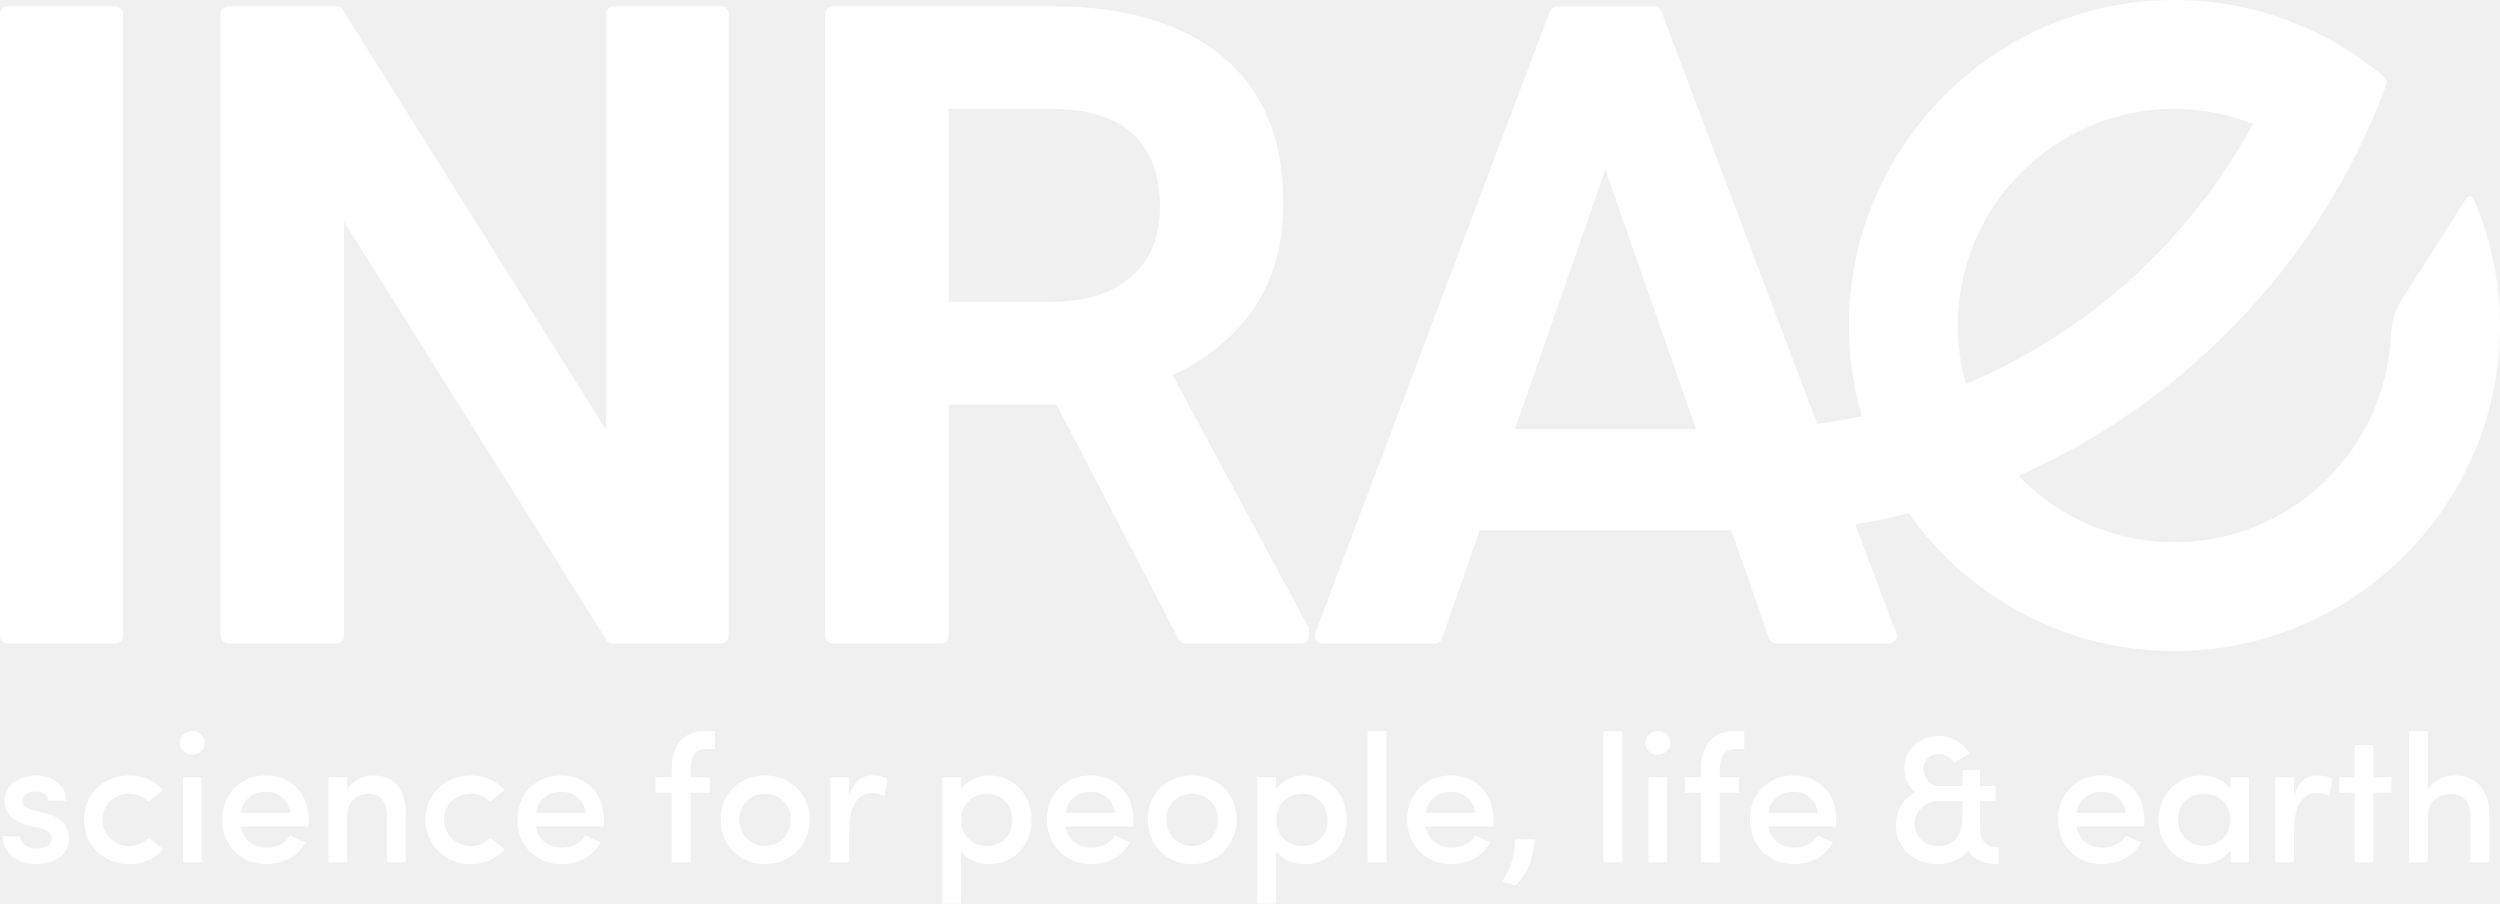
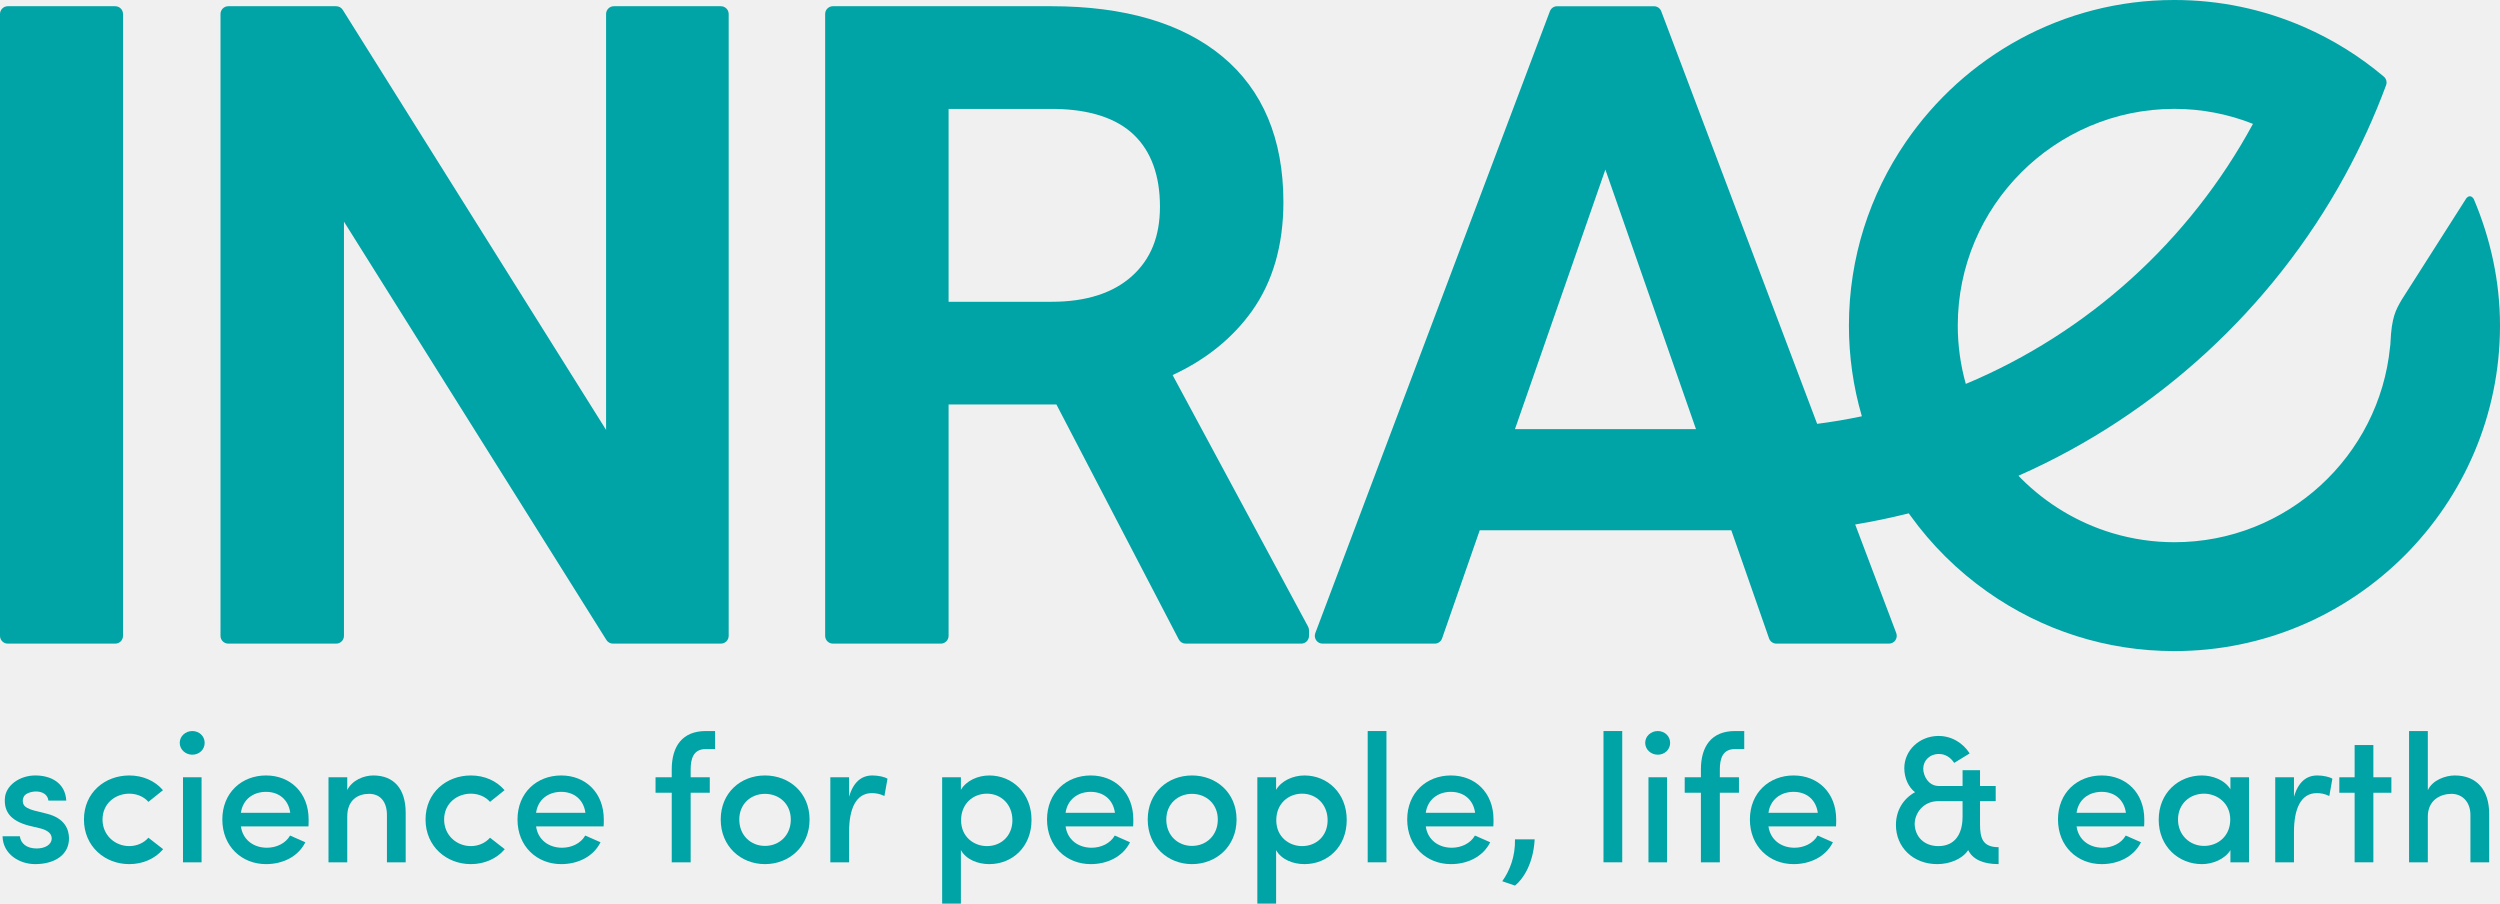
- <svg xmlns="http://www.w3.org/2000/svg" version="1.1" id="svg2" width="392.416" height="141.84" viewBox="0 0 392.416 141.84">
-   <defs id="defs6">
+ <svg xmlns="http://www.w3.org/2000/svg" width="103.827mm" height="37.528mm" viewBox="0 0 103.827 37.528" version="1.1" id="svg1" xml:space="preserve">
+   <defs id="defs1">
    <clipPath clipPathUnits="userSpaceOnUse" id="clipPath16">
      <path d="M 0,228.38 H 412.688 V 0 H 0 Z" id="path14" />
    </clipPath>
  </defs>
-   <g id="g8" transform="matrix(1.333333,0,0,-1.333333,-79.76707,223.1733)">
-     <g id="g10">
-       <g id="g12" clip-path="url(#clipPath16)">
-         <g id="g18" transform="translate(60.4045,73.453)" style="fill:#ffffff">
-           <path d="m 0,0 c 0.128,1.479 1.736,2.636 3.579,2.636 1.778,0 3.515,-0.814 3.644,-2.957 H 5.122 C 5.037,0.429 4.351,0.75 3.665,0.75 3.108,0.75 2.464,0.536 2.25,0.193 2.079,-0.086 2.058,-0.407 2.165,-0.708 2.293,-1.093 2.851,-1.329 3.386,-1.479 l 1.543,-0.385 c 2.165,-0.536 2.615,-1.908 2.615,-2.915 0,-1.93 -1.692,-3.023 -3.987,-3.023 -1.864,0 -3.792,1.179 -3.836,3.28 h 2.036 c 0.107,-0.858 0.815,-1.437 1.972,-1.437 1.008,0 1.779,0.45 1.779,1.2 0,0.644 -0.665,1.008 -1.393,1.18 l -1.35,0.321 C 0.643,-2.68 -0.129,-1.607 0,0" style="fill:#ffffff;fill-opacity:1;fill-rule:nonzero;stroke:none" id="path20" />
-         </g>
-         <g id="g22" transform="translate(75.0451,76.0887)" style="fill:#ffffff">
-           <path d="M 0,0 C 1.585,0 3.021,-0.621 3.964,-1.735 L 2.25,-3.107 C 1.715,-2.486 0.878,-2.144 0,-2.144 c -1.672,0 -3.151,-1.178 -3.151,-3.043 0,-1.864 1.479,-3.129 3.151,-3.129 0.878,0 1.715,0.365 2.25,0.987 L 3.986,-8.68 C 3.043,-9.795 1.607,-10.438 0,-10.438 c -2.873,0 -5.337,2.08 -5.337,5.251 C -5.337,-2.014 -2.873,0 0,0" style="fill:#ffffff;fill-opacity:1;fill-rule:nonzero;stroke:none" id="path24" />
-         </g>
-         <path d="m 83.555,75.875 h -2.187 v -10.01 h 2.187 z m -1.092,5.443 c 0.814,0 1.457,-0.599 1.457,-1.392 0,-0.793 -0.643,-1.393 -1.457,-1.393 -0.794,0 -1.479,0.6 -1.479,1.393 0,0.793 0.685,1.392 1.479,1.392" style="fill:#ffffff;fill-opacity:1;fill-rule:nonzero;stroke:none" id="path26" />
-         <g id="g28" transform="translate(93.9939,71.6952)" style="fill:#ffffff">
-           <path d="M 0,0 C -0.213,1.564 -1.35,2.465 -2.851,2.465 -4.394,2.465 -5.594,1.543 -5.808,0 Z m 2.144,-1.607 h -7.952 c 0.214,-1.543 1.457,-2.508 3.065,-2.508 1.115,0 2.207,0.514 2.722,1.436 0.557,-0.257 1.222,-0.536 1.8,-0.793 -0.878,-1.757 -2.743,-2.572 -4.63,-2.572 -2.849,0 -5.144,2.079 -5.144,5.251 0,3.173 2.295,5.187 5.144,5.187 2.851,0 5.016,-2.014 5.016,-5.187 0,-0.235 0,-0.6 -0.021,-0.814" style="fill:#ffffff;fill-opacity:1;fill-rule:nonzero;stroke:none" id="path30" />
-         </g>
-         <g id="g32" transform="translate(100.7053,65.8651)" style="fill:#ffffff">
-           <path d="M 0,0 H -2.208 V 10.01 H 0 V 8.509 c 0.578,1.158 1.95,1.715 3.064,1.715 2.423,0 3.815,-1.565 3.815,-4.394 V 0 H 4.672 V 5.573 C 4.672,7.159 3.858,8.06 2.572,8.06 1.264,8.06 0,7.353 0,5.381 Z" style="fill:#ffffff;fill-opacity:1;fill-rule:nonzero;stroke:none" id="path34" />
-         </g>
-         <g id="g36" transform="translate(115.26,76.0887)" style="fill:#ffffff">
-           <path d="M 0,0 C 1.585,0 3.021,-0.621 3.964,-1.735 L 2.25,-3.107 C 1.715,-2.486 0.878,-2.144 0,-2.144 c -1.672,0 -3.151,-1.178 -3.151,-3.043 0,-1.864 1.479,-3.129 3.151,-3.129 0.878,0 1.715,0.365 2.25,0.987 L 3.986,-8.68 C 3.043,-9.795 1.607,-10.438 0,-10.438 c -2.873,0 -5.337,2.08 -5.337,5.251 C -5.337,-2.014 -2.873,0 0,0" style="fill:#ffffff;fill-opacity:1;fill-rule:nonzero;stroke:none" id="path38" />
-         </g>
-         <g id="g40" transform="translate(128.7429,71.6952)" style="fill:#ffffff">
-           <path d="M 0,0 C -0.214,1.564 -1.35,2.465 -2.851,2.465 -4.394,2.465 -5.594,1.543 -5.808,0 Z m 2.143,-1.607 h -7.951 c 0.214,-1.543 1.457,-2.508 3.064,-2.508 1.115,0 2.208,0.514 2.722,1.436 0.558,-0.257 1.222,-0.536 1.801,-0.793 -0.878,-1.757 -2.744,-2.572 -4.63,-2.572 -2.85,0 -5.144,2.079 -5.144,5.251 0,3.173 2.294,5.187 5.144,5.187 2.851,0 5.016,-2.014 5.016,-5.187 0,-0.235 0,-0.6 -0.022,-0.814" style="fill:#ffffff;fill-opacity:1;fill-rule:nonzero;stroke:none" id="path42" />
-         </g>
-         <g id="g44" transform="translate(144.0065,79.1971)" style="fill:#ffffff">
-           <path d="m 0,0 h -1.093 c -1.457,0 -1.78,-1.137 -1.78,-2.4 v -0.922 h 2.251 v -1.823 h -2.251 v -8.187 h -2.229 v 8.187 h -1.906 v 1.823 h 1.906 V -2.4 c 0,2.743 1.266,4.521 4.009,4.521 H 0 Z" style="fill:#ffffff;fill-opacity:1;fill-rule:nonzero;stroke:none" id="path46" />
-         </g>
-         <g id="g48" transform="translate(152.9235,70.9022)" style="fill:#ffffff">
-           <path d="m 0,0 c 0,1.843 -1.372,3.022 -3.044,3.022 -1.65,0 -3.022,-1.179 -3.022,-3.022 0,-1.886 1.372,-3.107 3.022,-3.107 C -1.372,-3.107 0,-1.886 0,0 m -8.252,0 c 0,3.173 2.379,5.187 5.208,5.187 2.851,0 5.252,-2.014 5.252,-5.187 0,-3.172 -2.401,-5.251 -5.252,-5.251 -2.829,0 -5.208,2.079 -5.208,5.251" style="fill:#ffffff;fill-opacity:1;fill-rule:nonzero;stroke:none" id="path50" />
-         </g>
-         <g id="g52" transform="translate(159.7844,65.8651)" style="fill:#ffffff">
-           <path d="M 0,0 H -2.208 V 10.01 H 0 V 7.716 c 0.515,1.779 1.5,2.508 2.744,2.508 0.706,0 1.457,-0.172 1.778,-0.385 L 4.158,7.802 C 3.601,8.08 3.107,8.145 2.678,8.145 0.792,8.145 0,6.259 0,3.602 Z" style="fill:#ffffff;fill-opacity:1;fill-rule:nonzero;stroke:none" id="path54" />
-         </g>
-         <g id="g56" transform="translate(176.0105,67.7723)" style="fill:#ffffff">
-           <path d="M 0,0 C 1.672,0 3.001,1.201 3.001,3.045 3.001,4.909 1.672,6.173 0,6.173 -1.629,6.173 -3.042,4.994 -3.042,3.045 -3.042,1.072 -1.521,0 0,0 m -3.064,6.623 c 0.622,1.072 1.993,1.693 3.343,1.693 2.701,0 4.972,-2.079 4.972,-5.229 0,-3.193 -2.271,-5.208 -4.972,-5.208 -1.35,0 -2.721,0.536 -3.343,1.65 V -6.772 H -5.271 V 8.103 h 2.207 z" style="fill:#ffffff;fill-opacity:1;fill-rule:nonzero;stroke:none" id="path58" />
-         </g>
-         <g id="g60" transform="translate(191.0813,71.6952)" style="fill:#ffffff">
-           <path d="M 0,0 C -0.215,1.564 -1.351,2.465 -2.851,2.465 -4.394,2.465 -5.594,1.543 -5.809,0 Z m 2.143,-1.607 h -7.952 c 0.215,-1.543 1.457,-2.508 3.065,-2.508 1.115,0 2.208,0.514 2.722,1.436 0.557,-0.257 1.222,-0.536 1.8,-0.793 -0.879,-1.757 -2.743,-2.572 -4.629,-2.572 -2.851,0 -5.144,2.079 -5.144,5.251 0,3.173 2.293,5.187 5.144,5.187 2.851,0 5.015,-2.014 5.015,-5.187 0,-0.235 0,-0.6 -0.021,-0.814" style="fill:#ffffff;fill-opacity:1;fill-rule:nonzero;stroke:none" id="path62" />
-         </g>
-         <g id="g64" transform="translate(203.1921,70.9022)" style="fill:#ffffff">
-           <path d="m 0,0 c 0,1.843 -1.372,3.022 -3.043,3.022 -1.65,0 -3.022,-1.179 -3.022,-3.022 0,-1.886 1.372,-3.107 3.022,-3.107 C -1.372,-3.107 0,-1.886 0,0 m -8.252,0 c 0,3.173 2.38,5.187 5.209,5.187 2.85,0 5.251,-2.014 5.251,-5.187 0,-3.172 -2.401,-5.251 -5.251,-5.251 -2.829,0 -5.209,2.079 -5.209,5.251" style="fill:#ffffff;fill-opacity:1;fill-rule:nonzero;stroke:none" id="path66" />
-         </g>
-         <g id="g68" transform="translate(213.1179,67.7723)" style="fill:#ffffff">
-           <path d="M 0,0 C 1.672,0 3.002,1.201 3.002,3.045 3.002,4.909 1.672,6.173 0,6.173 -1.628,6.173 -3.043,4.994 -3.043,3.045 -3.043,1.072 -1.521,0 0,0 m -3.064,6.623 c 0.621,1.072 1.993,1.693 3.342,1.693 2.701,0 4.973,-2.079 4.973,-5.229 0,-3.193 -2.272,-5.208 -4.973,-5.208 -1.349,0 -2.721,0.536 -3.342,1.65 V -6.772 H -5.272 V 8.103 h 2.208 z" style="fill:#ffffff;fill-opacity:1;fill-rule:nonzero;stroke:none" id="path70" />
-         </g>
-         <path d="m 220.837,81.318 h 2.208 V 65.865 h -2.208 z" style="fill:#ffffff;fill-opacity:1;fill-rule:nonzero;stroke:none" id="path72" />
-         <g id="g74" transform="translate(233.4831,71.6952)" style="fill:#ffffff">
-           <path d="M 0,0 C -0.214,1.564 -1.351,2.465 -2.852,2.465 -4.395,2.465 -5.595,1.543 -5.809,0 Z m 2.143,-1.607 h -7.952 c 0.214,-1.543 1.458,-2.508 3.066,-2.508 1.114,0 2.208,0.514 2.722,1.436 0.557,-0.257 1.221,-0.536 1.799,-0.793 -0.878,-1.757 -2.743,-2.572 -4.63,-2.572 -2.849,0 -5.143,2.079 -5.143,5.251 0,3.173 2.294,5.187 5.143,5.187 2.852,0 5.017,-2.014 5.017,-5.187 0,-0.235 0,-0.6 -0.022,-0.814" style="fill:#ffffff;fill-opacity:1;fill-rule:nonzero;stroke:none" id="path76" />
-         </g>
-         <g id="g78" transform="translate(236.6774,63.6366)" style="fill:#ffffff">
-           <path d="M 0,0 C 0.857,1.2 1.544,2.872 1.501,4.93 H 3.816 C 3.666,2.079 2.466,0.257 1.501,-0.515 Z" style="fill:#ffffff;fill-opacity:1;fill-rule:nonzero;stroke:none" id="path80" />
-         </g>
-         <path d="m 248.596,81.318 h 2.208 V 65.865 h -2.208 z" style="fill:#ffffff;fill-opacity:1;fill-rule:nonzero;stroke:none" id="path82" />
-         <path d="m 256.077,75.875 h -2.186 v -10.01 h 2.186 z m -1.093,5.443 c 0.816,0 1.458,-0.599 1.458,-1.392 0,-0.793 -0.642,-1.393 -1.458,-1.393 -0.793,0 -1.478,0.6 -1.478,1.393 0,0.793 0.685,1.392 1.478,1.392" style="fill:#ffffff;fill-opacity:1;fill-rule:nonzero;stroke:none" id="path84" />
-         <g id="g86" transform="translate(265.1657,79.1971)" style="fill:#ffffff">
-           <path d="M 0,0 H -1.093 C -2.55,0 -2.872,-1.137 -2.872,-2.4 v -0.922 h 2.25 v -1.823 h -2.25 v -8.187 h -2.23 v 8.187 h -1.906 v 1.823 h 1.906 V -2.4 c 0,2.743 1.266,4.521 4.009,4.521 H 0 Z" style="fill:#ffffff;fill-opacity:1;fill-rule:nonzero;stroke:none" id="path88" />
-         </g>
-         <g id="g90" transform="translate(273.8259,71.6952)" style="fill:#ffffff">
-           <path d="M 0,0 C -0.214,1.564 -1.35,2.465 -2.85,2.465 -4.393,2.465 -5.593,1.543 -5.808,0 Z m 2.144,-1.607 h -7.952 c 0.215,-1.543 1.457,-2.508 3.065,-2.508 1.114,0 2.207,0.514 2.722,1.436 C 0.536,-2.936 1.2,-3.215 1.78,-3.472 0.9,-5.229 -0.964,-6.044 -2.85,-6.044 c -2.85,0 -5.143,2.079 -5.143,5.251 0,3.173 2.293,5.187 5.143,5.187 2.85,0 5.015,-2.014 5.015,-5.187 0,-0.235 0,-0.6 -0.021,-0.814" style="fill:#ffffff;fill-opacity:1;fill-rule:nonzero;stroke:none" id="path92" />
-         </g>
-         <g id="g94" transform="translate(285.2312,70.3231)" style="fill:#ffffff">
-           <path d="m 0,0 c 0.064,-1.479 1.136,-2.551 2.786,-2.551 1.95,0 2.851,1.416 2.851,3.474 V 2.744 H 2.786 C 0.985,2.744 -0.021,1.286 0,0 m -2.207,-0.064 c 0,1.672 0.836,3.086 2.25,3.858 -0.772,0.579 -1.265,1.672 -1.265,2.829 0,2.058 1.715,3.751 3.966,3.794 1.585,0.021 2.937,-0.814 3.729,-2.058 L 4.651,7.245 C 4.243,7.866 3.623,8.295 2.872,8.295 1.736,8.295 1.008,7.502 1.008,6.559 1.008,5.766 1.586,4.523 2.851,4.523 H 5.637 V 6.388 H 7.694 V 4.523 H 9.537 V 2.744 H 7.694 V 0 c 0,-1.629 0.322,-2.679 2.186,-2.679 v -1.993 c -1.778,0 -3.043,0.536 -3.579,1.651 -0.707,-1.073 -2.207,-1.651 -3.643,-1.651 -2.85,0 -4.865,1.993 -4.865,4.608" style="fill:#ffffff;fill-opacity:1;fill-rule:nonzero;stroke:none" id="path96" />
-         </g>
-         <g id="g98" transform="translate(310.0974,71.6952)" style="fill:#ffffff">
-           <path d="M 0,0 C -0.214,1.564 -1.351,2.465 -2.851,2.465 -4.395,2.465 -5.595,1.543 -5.809,0 Z m 2.144,-1.607 h -7.953 c 0.214,-1.543 1.458,-2.508 3.066,-2.508 1.114,0 2.208,0.514 2.722,1.436 C 0.536,-2.936 1.2,-3.215 1.778,-3.472 0.9,-5.229 -0.965,-6.044 -2.851,-6.044 c -2.85,0 -5.144,2.079 -5.144,5.251 0,3.173 2.294,5.187 5.144,5.187 2.851,0 5.016,-2.014 5.016,-5.187 0,-0.235 0,-0.6 -0.021,-0.814" style="fill:#ffffff;fill-opacity:1;fill-rule:nonzero;stroke:none" id="path100" />
-         </g>
-         <g id="g102" transform="translate(319.2946,67.7948)" style="fill:#ffffff">
-           <path d="M 0,0 C 1.629,0 3.086,1.136 3.086,3.107 3.086,5.08 1.501,6.15 0,6.15 -1.671,6.15 -3.064,4.95 -3.064,3.107 -3.064,1.264 -1.671,0 0,0 m 3.108,-0.493 c -0.665,-1.093 -2.122,-1.651 -3.365,-1.651 -2.7,0 -5.079,2.037 -5.079,5.23 0,3.194 2.379,5.208 5.079,5.208 1.2,0 2.679,-0.492 3.365,-1.629 V 8.08 H 5.295 V -1.93 H 3.108 Z" style="fill:#ffffff;fill-opacity:1;fill-rule:nonzero;stroke:none" id="path104" />
-         </g>
-         <g id="g106" transform="translate(329.8845,65.8651)" style="fill:#ffffff">
-           <path d="M 0,0 H -2.208 V 10.01 H 0 V 7.716 c 0.514,1.779 1.5,2.508 2.743,2.508 0.707,0 1.457,-0.172 1.778,-0.385 L 4.158,7.802 C 3.601,8.08 3.107,8.145 2.679,8.145 0.793,8.145 0,6.259 0,3.602 Z" style="fill:#ffffff;fill-opacity:1;fill-rule:nonzero;stroke:none" id="path108" />
-         </g>
-         <g id="g110" transform="translate(339.2302,75.8748)" style="fill:#ffffff">
-           <path d="M 0,0 H 2.121 V -1.822 H 0 v -8.188 h -2.207 v 8.188 H -4.008 V 0 h 1.801 V 3.794 H 0 Z" style="fill:#ffffff;fill-opacity:1;fill-rule:nonzero;stroke:none" id="path112" />
-         </g>
-         <g id="g114" transform="translate(345.6404,65.8651)" style="fill:#ffffff">
-           <path d="M 0,0 H -2.207 V 15.453 H 0 V 8.488 c 0.558,1.221 2.122,1.736 3.172,1.736 2.551,0 4.052,-1.671 4.052,-4.523 V 0 H 5.016 V 5.573 C 5.016,7.138 4.029,8.06 2.787,8.06 1.522,8.06 0,7.353 0,5.381 Z" style="fill:#ffffff;fill-opacity:1;fill-rule:nonzero;stroke:none" id="path116" />
-         </g>
-         <g id="g118" transform="translate(73.3923,166.6468)" style="fill:#ffffff">
-           <path d="m 0,0 h -12.653 c -0.505,0 -0.914,-0.41 -0.914,-0.916 v -73.207 c 0,-0.505 0.409,-0.915 0.914,-0.915 H 0 c 0.504,0 0.914,0.41 0.914,0.915 V -0.916 C 0.914,-0.41 0.504,0 0,0" style="fill:#ffffff;fill-opacity:1;fill-rule:nonzero;stroke:none" id="path120" />
-         </g>
-         <g id="g122" transform="translate(144.6945,166.6468)" style="fill:#ffffff">
-           <path d="m 0,0 h -12.604 c -0.505,0 -0.914,-0.41 -0.914,-0.916 v -48.96 L -44.519,-0.429 C -44.686,-0.161 -44.979,0 -45.292,0 h -12.704 c -0.504,0 -0.915,-0.41 -0.915,-0.916 v -73.207 c 0,-0.505 0.411,-0.915 0.915,-0.915 h 12.704 c 0.504,0 0.915,0.41 0.915,0.915 v 48.763 l 30.899,-49.251 c 0.167,-0.265 0.459,-0.427 0.773,-0.427 H 0 c 0.504,0 0.914,0.41 0.914,0.915 V -0.916 C 0.914,-0.41 0.504,0 0,0" style="fill:#ffffff;fill-opacity:1;fill-rule:nonzero;stroke:none" id="path124" />
-         </g>
-         <g id="g126" transform="translate(193.072,134.8626)" style="fill:#ffffff">
-           <path d="m 0,0 c -2.227,-1.997 -5.399,-3.009 -9.433,-3.009 h -12.141 v 22.706 h 12.48 C -4.937,19.633 -1.791,18.602 0.253,16.634 2.282,14.677 3.31,11.837 3.31,8.192 3.31,4.679 2.228,1.999 0,0 m 4.797,-11.638 c 3.922,1.815 7.06,4.345 9.335,7.529 2.462,3.447 3.71,7.765 3.71,12.835 0,7.432 -2.426,13.207 -7.211,17.161 C 5.897,29.8 -0.87,31.785 -9.483,31.785 h -25.708 c -0.506,0 -0.915,-0.41 -0.915,-0.916 v -73.207 c 0,-0.505 0.409,-0.915 0.915,-0.915 h 12.703 c 0.504,0 0.914,0.41 0.914,0.915 v 27.241 H -8.882 L 5.525,-42.761 c 0.157,-0.303 0.469,-0.492 0.809,-0.492 h 13.608 c 0.505,0 0.914,0.41 0.914,0.915 v 0.652 c 0,0.152 -0.038,0.302 -0.11,0.435 z" style="fill:#ffffff;fill-opacity:1;fill-rule:nonzero;stroke:none" id="path128" />
-         </g>
-         <g id="g130" transform="translate(354.1374,129.056)" style="fill:#ffffff">
-           <path d="m 0,0 c 0,5.144 -1.096,10.208 -3.097,14.916 -0.367,0.541 -0.731,0.225 -0.86,0.076 L -11.58,3.025 c -0.682,-1.19 -1.18,-2.019 -1.313,-5.002 -0.007,-0.207 -0.018,-0.375 -0.048,-0.524 -1.261,-12.896 -12.162,-23.008 -25.383,-23.008 -2.476,0 -4.935,0.36 -7.309,1.071 -4.038,1.21 -7.753,3.434 -10.743,6.431 -0.106,0.107 -0.211,0.215 -0.314,0.324 16.257,7.176 29.868,19.674 38.42,35.314 1.871,3.42 3.505,7.006 4.859,10.661 0.134,0.361 0.026,0.769 -0.27,1.017 -2.845,2.398 -6.006,4.362 -9.392,5.838 -4.832,2.108 -9.963,3.177 -15.251,3.177 -0.008,0 -0.015,-10e-4 -0.022,-10e-4 -0.007,0 -0.013,10e-4 -0.021,10e-4 -13.111,0 -24.696,-6.641 -31.595,-16.735 C -74.175,15.437 -76.648,8.004 -76.648,0 c 0,-3.626 0.511,-7.215 1.524,-10.682 -1.741,-0.366 -3.505,-0.665 -5.263,-0.892 L -98.743,37 c -0.133,0.355 -0.475,0.59 -0.854,0.59 h -11.399 c -0.38,0 -0.721,-0.235 -0.855,-0.591 l -27.617,-73.207 c -0.106,-0.281 -0.068,-0.595 0.103,-0.844 0.172,-0.248 0.451,-0.396 0.751,-0.396 h 13.208 c 0.386,0 0.733,0.247 0.863,0.616 l 4.433,12.73 h 29.616 l 0.138,-0.398 4.306,-12.333 c 0.129,-0.368 0.475,-0.615 0.863,-0.615 h 13.256 c 0.3,0 0.582,0.148 0.752,0.396 0.17,0.249 0.209,0.563 0.104,0.844 l -4.833,12.787 c 2.06,0.342 4.116,0.771 6.136,1.271 0.057,0.015 0.116,0.025 0.174,0.039 0.055,-0.079 0.112,-0.16 0.168,-0.238 2.512,-3.491 5.568,-6.518 9.082,-8.996 6.474,-4.566 14.075,-6.98 21.981,-6.98 v 0.002 c 0.014,0 0.028,-0.002 0.043,-0.002 C -17.192,-38.325 0,-21.132 0,0 m -38.354,25.508 c 3.195,-10e-4 6.309,-0.592 9.273,-1.764 -7.459,-13.766 -19.405,-24.586 -33.807,-30.617 -0.628,2.237 -0.946,4.544 -0.946,6.873 0,14.057 11.429,25.492 25.48,25.508 m -56.395,-37.425 0.098,-0.278 h -21.312 l 1.685,4.839 8.958,25.718 z" style="fill:#ffffff;fill-opacity:1;fill-rule:nonzero;stroke:none" id="path132" />
-         </g>
+   <g id="layer1" transform="translate(-11.03747,-96.25428)">
+     <g id="g12" clip-path="url(#clipPath16)" transform="matrix(0.3527778,0,0,-0.3527778,-10.06757,155.3022)">
+       <g id="g18" transform="translate(60.4045,73.453)">
+         <path d="m 0,0 c 0.128,1.479 1.736,2.636 3.579,2.636 1.778,0 3.515,-0.814 3.644,-2.957 H 5.122 C 5.037,0.429 4.351,0.75 3.665,0.75 3.108,0.75 2.464,0.536 2.25,0.193 2.079,-0.086 2.058,-0.407 2.165,-0.708 2.293,-1.093 2.851,-1.329 3.386,-1.479 l 1.543,-0.385 c 2.165,-0.536 2.615,-1.908 2.615,-2.915 0,-1.93 -1.692,-3.023 -3.987,-3.023 -1.864,0 -3.792,1.179 -3.836,3.28 h 2.036 c 0.107,-0.858 0.815,-1.437 1.972,-1.437 1.008,0 1.779,0.45 1.779,1.2 0,0.644 -0.665,1.008 -1.393,1.18 l -1.35,0.321 C 0.643,-2.68 -0.129,-1.607 0,0" style="fill:#00a3a6;fill-opacity:1;fill-rule:nonzero;stroke:none" id="path20" />
+       </g>
+       <g id="g22" transform="translate(75.0451,76.0887)">
+         <path d="M 0,0 C 1.585,0 3.021,-0.621 3.964,-1.735 L 2.25,-3.107 C 1.715,-2.486 0.878,-2.144 0,-2.144 c -1.672,0 -3.151,-1.178 -3.151,-3.043 0,-1.864 1.479,-3.129 3.151,-3.129 0.878,0 1.715,0.365 2.25,0.987 L 3.986,-8.68 C 3.043,-9.795 1.607,-10.438 0,-10.438 c -2.873,0 -5.337,2.08 -5.337,5.251 C -5.337,-2.014 -2.873,0 0,0" style="fill:#00a3a6;fill-opacity:1;fill-rule:nonzero;stroke:none" id="path24" />
+       </g>
+       <path d="m 83.555,75.875 h -2.187 v -10.01 h 2.187 z m -1.092,5.443 c 0.814,0 1.457,-0.599 1.457,-1.392 0,-0.793 -0.643,-1.393 -1.457,-1.393 -0.794,0 -1.479,0.6 -1.479,1.393 0,0.793 0.685,1.392 1.479,1.392" style="fill:#00a3a6;fill-opacity:1;fill-rule:nonzero;stroke:none" id="path26" />
+       <g id="g28" transform="translate(93.9939,71.6952)">
+         <path d="M 0,0 C -0.213,1.564 -1.35,2.465 -2.851,2.465 -4.394,2.465 -5.594,1.543 -5.808,0 Z m 2.144,-1.607 h -7.952 c 0.214,-1.543 1.457,-2.508 3.065,-2.508 1.115,0 2.207,0.514 2.722,1.436 0.557,-0.257 1.222,-0.536 1.8,-0.793 -0.878,-1.757 -2.743,-2.572 -4.63,-2.572 -2.849,0 -5.144,2.079 -5.144,5.251 0,3.173 2.295,5.187 5.144,5.187 2.851,0 5.016,-2.014 5.016,-5.187 0,-0.235 0,-0.6 -0.021,-0.814" style="fill:#00a3a6;fill-opacity:1;fill-rule:nonzero;stroke:none" id="path30" />
+       </g>
+       <g id="g32" transform="translate(100.7053,65.8651)">
+         <path d="M 0,0 H -2.208 V 10.01 H 0 V 8.509 c 0.578,1.158 1.95,1.715 3.064,1.715 2.423,0 3.815,-1.565 3.815,-4.394 V 0 H 4.672 V 5.573 C 4.672,7.159 3.858,8.06 2.572,8.06 1.264,8.06 0,7.353 0,5.381 Z" style="fill:#00a3a6;fill-opacity:1;fill-rule:nonzero;stroke:none" id="path34" />
+       </g>
+       <g id="g36" transform="translate(115.26,76.0887)">
+         <path d="M 0,0 C 1.585,0 3.021,-0.621 3.964,-1.735 L 2.25,-3.107 C 1.715,-2.486 0.878,-2.144 0,-2.144 c -1.672,0 -3.151,-1.178 -3.151,-3.043 0,-1.864 1.479,-3.129 3.151,-3.129 0.878,0 1.715,0.365 2.25,0.987 L 3.986,-8.68 C 3.043,-9.795 1.607,-10.438 0,-10.438 c -2.873,0 -5.337,2.08 -5.337,5.251 C -5.337,-2.014 -2.873,0 0,0" style="fill:#00a3a6;fill-opacity:1;fill-rule:nonzero;stroke:none" id="path38" />
+       </g>
+       <g id="g40" transform="translate(128.7429,71.6952)">
+         <path d="M 0,0 C -0.214,1.564 -1.35,2.465 -2.851,2.465 -4.394,2.465 -5.594,1.543 -5.808,0 Z m 2.143,-1.607 h -7.951 c 0.214,-1.543 1.457,-2.508 3.064,-2.508 1.115,0 2.208,0.514 2.722,1.436 0.558,-0.257 1.222,-0.536 1.801,-0.793 -0.878,-1.757 -2.744,-2.572 -4.63,-2.572 -2.85,0 -5.144,2.079 -5.144,5.251 0,3.173 2.294,5.187 5.144,5.187 2.851,0 5.016,-2.014 5.016,-5.187 0,-0.235 0,-0.6 -0.022,-0.814" style="fill:#00a3a6;fill-opacity:1;fill-rule:nonzero;stroke:none" id="path42" />
+       </g>
+       <g id="g44" transform="translate(144.0065,79.1971)">
+         <path d="m 0,0 h -1.093 c -1.457,0 -1.78,-1.137 -1.78,-2.4 v -0.922 h 2.251 v -1.823 h -2.251 v -8.187 h -2.229 v 8.187 h -1.906 v 1.823 h 1.906 V -2.4 c 0,2.743 1.266,4.521 4.009,4.521 H 0 Z" style="fill:#00a3a6;fill-opacity:1;fill-rule:nonzero;stroke:none" id="path46" />
+       </g>
+       <g id="g48" transform="translate(152.9235,70.9022)">
+         <path d="m 0,0 c 0,1.843 -1.372,3.022 -3.044,3.022 -1.65,0 -3.022,-1.179 -3.022,-3.022 0,-1.886 1.372,-3.107 3.022,-3.107 C -1.372,-3.107 0,-1.886 0,0 m -8.252,0 c 0,3.173 2.379,5.187 5.208,5.187 2.851,0 5.252,-2.014 5.252,-5.187 0,-3.172 -2.401,-5.251 -5.252,-5.251 -2.829,0 -5.208,2.079 -5.208,5.251" style="fill:#00a3a6;fill-opacity:1;fill-rule:nonzero;stroke:none" id="path50" />
+       </g>
+       <g id="g52" transform="translate(159.7844,65.8651)">
+         <path d="M 0,0 H -2.208 V 10.01 H 0 V 7.716 c 0.515,1.779 1.5,2.508 2.744,2.508 0.706,0 1.457,-0.172 1.778,-0.385 L 4.158,7.802 C 3.601,8.08 3.107,8.145 2.678,8.145 0.792,8.145 0,6.259 0,3.602 Z" style="fill:#00a3a6;fill-opacity:1;fill-rule:nonzero;stroke:none" id="path54" />
+       </g>
+       <g id="g56" transform="translate(176.0105,67.7723)">
+         <path d="M 0,0 C 1.672,0 3.001,1.201 3.001,3.045 3.001,4.909 1.672,6.173 0,6.173 -1.629,6.173 -3.042,4.994 -3.042,3.045 -3.042,1.072 -1.521,0 0,0 m -3.064,6.623 c 0.622,1.072 1.993,1.693 3.343,1.693 2.701,0 4.972,-2.079 4.972,-5.229 0,-3.193 -2.271,-5.208 -4.972,-5.208 -1.35,0 -2.721,0.536 -3.343,1.65 V -6.772 H -5.271 V 8.103 h 2.207 z" style="fill:#00a3a6;fill-opacity:1;fill-rule:nonzero;stroke:none" id="path58" />
+       </g>
+       <g id="g60" transform="translate(191.0813,71.6952)">
+         <path d="M 0,0 C -0.215,1.564 -1.351,2.465 -2.851,2.465 -4.394,2.465 -5.594,1.543 -5.809,0 Z m 2.143,-1.607 h -7.952 c 0.215,-1.543 1.457,-2.508 3.065,-2.508 1.115,0 2.208,0.514 2.722,1.436 0.557,-0.257 1.222,-0.536 1.8,-0.793 -0.879,-1.757 -2.743,-2.572 -4.629,-2.572 -2.851,0 -5.144,2.079 -5.144,5.251 0,3.173 2.293,5.187 5.144,5.187 2.851,0 5.015,-2.014 5.015,-5.187 0,-0.235 0,-0.6 -0.021,-0.814" style="fill:#00a3a6;fill-opacity:1;fill-rule:nonzero;stroke:none" id="path62" />
+       </g>
+       <g id="g64" transform="translate(203.1921,70.9022)">
+         <path d="m 0,0 c 0,1.843 -1.372,3.022 -3.043,3.022 -1.65,0 -3.022,-1.179 -3.022,-3.022 0,-1.886 1.372,-3.107 3.022,-3.107 C -1.372,-3.107 0,-1.886 0,0 m -8.252,0 c 0,3.173 2.38,5.187 5.209,5.187 2.85,0 5.251,-2.014 5.251,-5.187 0,-3.172 -2.401,-5.251 -5.251,-5.251 -2.829,0 -5.209,2.079 -5.209,5.251" style="fill:#00a3a6;fill-opacity:1;fill-rule:nonzero;stroke:none" id="path66" />
+       </g>
+       <g id="g68" transform="translate(213.1179,67.7723)">
+         <path d="M 0,0 C 1.672,0 3.002,1.201 3.002,3.045 3.002,4.909 1.672,6.173 0,6.173 -1.628,6.173 -3.043,4.994 -3.043,3.045 -3.043,1.072 -1.521,0 0,0 m -3.064,6.623 c 0.621,1.072 1.993,1.693 3.342,1.693 2.701,0 4.973,-2.079 4.973,-5.229 0,-3.193 -2.272,-5.208 -4.973,-5.208 -1.349,0 -2.721,0.536 -3.342,1.65 V -6.772 H -5.272 V 8.103 h 2.208 z" style="fill:#00a3a6;fill-opacity:1;fill-rule:nonzero;stroke:none" id="path70" />
+       </g>
+       <path d="m 220.837,81.318 h 2.208 V 65.865 h -2.208 z" style="fill:#00a3a6;fill-opacity:1;fill-rule:nonzero;stroke:none" id="path72" />
+       <g id="g74" transform="translate(233.4831,71.6952)">
+         <path d="M 0,0 C -0.214,1.564 -1.351,2.465 -2.852,2.465 -4.395,2.465 -5.595,1.543 -5.809,0 Z m 2.143,-1.607 h -7.952 c 0.214,-1.543 1.458,-2.508 3.066,-2.508 1.114,0 2.208,0.514 2.722,1.436 0.557,-0.257 1.221,-0.536 1.799,-0.793 -0.878,-1.757 -2.743,-2.572 -4.63,-2.572 -2.849,0 -5.143,2.079 -5.143,5.251 0,3.173 2.294,5.187 5.143,5.187 2.852,0 5.017,-2.014 5.017,-5.187 0,-0.235 0,-0.6 -0.022,-0.814" style="fill:#00a3a6;fill-opacity:1;fill-rule:nonzero;stroke:none" id="path76" />
+       </g>
+       <g id="g78" transform="translate(236.6774,63.6366)">
+         <path d="M 0,0 C 0.857,1.2 1.544,2.872 1.501,4.93 H 3.816 C 3.666,2.079 2.466,0.257 1.501,-0.515 Z" style="fill:#00a3a6;fill-opacity:1;fill-rule:nonzero;stroke:none" id="path80" />
+       </g>
+       <path d="m 248.596,81.318 h 2.208 V 65.865 h -2.208 z" style="fill:#00a3a6;fill-opacity:1;fill-rule:nonzero;stroke:none" id="path82" />
+       <path d="m 256.077,75.875 h -2.186 v -10.01 h 2.186 z m -1.093,5.443 c 0.816,0 1.458,-0.599 1.458,-1.392 0,-0.793 -0.642,-1.393 -1.458,-1.393 -0.793,0 -1.478,0.6 -1.478,1.393 0,0.793 0.685,1.392 1.478,1.392" style="fill:#00a3a6;fill-opacity:1;fill-rule:nonzero;stroke:none" id="path84" />
+       <g id="g86" transform="translate(265.1657,79.1971)">
+         <path d="M 0,0 H -1.093 C -2.55,0 -2.872,-1.137 -2.872,-2.4 v -0.922 h 2.25 v -1.823 h -2.25 v -8.187 h -2.23 v 8.187 h -1.906 v 1.823 h 1.906 V -2.4 c 0,2.743 1.266,4.521 4.009,4.521 H 0 Z" style="fill:#00a3a6;fill-opacity:1;fill-rule:nonzero;stroke:none" id="path88" />
+       </g>
+       <g id="g90" transform="translate(273.8259,71.6952)">
+         <path d="M 0,0 C -0.214,1.564 -1.35,2.465 -2.85,2.465 -4.393,2.465 -5.593,1.543 -5.808,0 Z m 2.144,-1.607 h -7.952 c 0.215,-1.543 1.457,-2.508 3.065,-2.508 1.114,0 2.207,0.514 2.722,1.436 C 0.536,-2.936 1.2,-3.215 1.78,-3.472 0.9,-5.229 -0.964,-6.044 -2.85,-6.044 c -2.85,0 -5.143,2.079 -5.143,5.251 0,3.173 2.293,5.187 5.143,5.187 2.85,0 5.015,-2.014 5.015,-5.187 0,-0.235 0,-0.6 -0.021,-0.814" style="fill:#00a3a6;fill-opacity:1;fill-rule:nonzero;stroke:none" id="path92" />
+       </g>
+       <g id="g94" transform="translate(285.2312,70.3231)">
+         <path d="m 0,0 c 0.064,-1.479 1.136,-2.551 2.786,-2.551 1.95,0 2.851,1.416 2.851,3.474 V 2.744 H 2.786 C 0.985,2.744 -0.021,1.286 0,0 m -2.207,-0.064 c 0,1.672 0.836,3.086 2.25,3.858 -0.772,0.579 -1.265,1.672 -1.265,2.829 0,2.058 1.715,3.751 3.966,3.794 1.585,0.021 2.937,-0.814 3.729,-2.058 L 4.651,7.245 C 4.243,7.866 3.623,8.295 2.872,8.295 1.736,8.295 1.008,7.502 1.008,6.559 1.008,5.766 1.586,4.523 2.851,4.523 H 5.637 V 6.388 H 7.694 V 4.523 H 9.537 V 2.744 H 7.694 V 0 c 0,-1.629 0.322,-2.679 2.186,-2.679 v -1.993 c -1.778,0 -3.043,0.536 -3.579,1.651 -0.707,-1.073 -2.207,-1.651 -3.643,-1.651 -2.85,0 -4.865,1.993 -4.865,4.608" style="fill:#00a3a6;fill-opacity:1;fill-rule:nonzero;stroke:none" id="path96" />
+       </g>
+       <g id="g98" transform="translate(310.0974,71.6952)">
+         <path d="M 0,0 C -0.214,1.564 -1.351,2.465 -2.851,2.465 -4.395,2.465 -5.595,1.543 -5.809,0 Z m 2.144,-1.607 h -7.953 c 0.214,-1.543 1.458,-2.508 3.066,-2.508 1.114,0 2.208,0.514 2.722,1.436 C 0.536,-2.936 1.2,-3.215 1.778,-3.472 0.9,-5.229 -0.965,-6.044 -2.851,-6.044 c -2.85,0 -5.144,2.079 -5.144,5.251 0,3.173 2.294,5.187 5.144,5.187 2.851,0 5.016,-2.014 5.016,-5.187 0,-0.235 0,-0.6 -0.021,-0.814" style="fill:#00a3a6;fill-opacity:1;fill-rule:nonzero;stroke:none" id="path100" />
+       </g>
+       <g id="g102" transform="translate(319.2946,67.7948)">
+         <path d="M 0,0 C 1.629,0 3.086,1.136 3.086,3.107 3.086,5.08 1.501,6.15 0,6.15 -1.671,6.15 -3.064,4.95 -3.064,3.107 -3.064,1.264 -1.671,0 0,0 m 3.108,-0.493 c -0.665,-1.093 -2.122,-1.651 -3.365,-1.651 -2.7,0 -5.079,2.037 -5.079,5.23 0,3.194 2.379,5.208 5.079,5.208 1.2,0 2.679,-0.492 3.365,-1.629 V 8.08 H 5.295 V -1.93 H 3.108 Z" style="fill:#00a3a6;fill-opacity:1;fill-rule:nonzero;stroke:none" id="path104" />
+       </g>
+       <g id="g106" transform="translate(329.8845,65.8651)">
+         <path d="M 0,0 H -2.208 V 10.01 H 0 V 7.716 c 0.514,1.779 1.5,2.508 2.743,2.508 0.707,0 1.457,-0.172 1.778,-0.385 L 4.158,7.802 C 3.601,8.08 3.107,8.145 2.679,8.145 0.793,8.145 0,6.259 0,3.602 Z" style="fill:#00a3a6;fill-opacity:1;fill-rule:nonzero;stroke:none" id="path108" />
+       </g>
+       <g id="g110" transform="translate(339.2302,75.8748)">
+         <path d="M 0,0 H 2.121 V -1.822 H 0 v -8.188 h -2.207 v 8.188 H -4.008 V 0 h 1.801 V 3.794 H 0 Z" style="fill:#00a3a6;fill-opacity:1;fill-rule:nonzero;stroke:none" id="path112" />
+       </g>
+       <g id="g114" transform="translate(345.6404,65.8651)">
+         <path d="M 0,0 H -2.207 V 15.453 H 0 V 8.488 c 0.558,1.221 2.122,1.736 3.172,1.736 2.551,0 4.052,-1.671 4.052,-4.523 V 0 H 5.016 V 5.573 C 5.016,7.138 4.029,8.06 2.787,8.06 1.522,8.06 0,7.353 0,5.381 Z" style="fill:#00a3a6;fill-opacity:1;fill-rule:nonzero;stroke:none" id="path116" />
+       </g>
+       <g id="g118" transform="translate(73.3923,166.6468)">
+         <path d="m 0,0 h -12.653 c -0.505,0 -0.914,-0.41 -0.914,-0.916 v -73.207 c 0,-0.505 0.409,-0.915 0.914,-0.915 H 0 c 0.504,0 0.914,0.41 0.914,0.915 V -0.916 C 0.914,-0.41 0.504,0 0,0" style="fill:#00a3a6;fill-opacity:1;fill-rule:nonzero;stroke:none" id="path120" />
+       </g>
+       <g id="g122" transform="translate(144.6945,166.6468)">
+         <path d="m 0,0 h -12.604 c -0.505,0 -0.914,-0.41 -0.914,-0.916 v -48.96 L -44.519,-0.429 C -44.686,-0.161 -44.979,0 -45.292,0 h -12.704 c -0.504,0 -0.915,-0.41 -0.915,-0.916 v -73.207 c 0,-0.505 0.411,-0.915 0.915,-0.915 h 12.704 c 0.504,0 0.915,0.41 0.915,0.915 v 48.763 l 30.899,-49.251 c 0.167,-0.265 0.459,-0.427 0.773,-0.427 H 0 c 0.504,0 0.914,0.41 0.914,0.915 V -0.916 C 0.914,-0.41 0.504,0 0,0" style="fill:#00a3a6;fill-opacity:1;fill-rule:nonzero;stroke:none" id="path124" />
+       </g>
+       <g id="g126" transform="translate(193.072,134.8626)">
+         <path d="m 0,0 c -2.227,-1.997 -5.399,-3.009 -9.433,-3.009 h -12.141 v 22.706 h 12.48 C -4.937,19.633 -1.791,18.602 0.253,16.634 2.282,14.677 3.31,11.837 3.31,8.192 3.31,4.679 2.228,1.999 0,0 m 4.797,-11.638 c 3.922,1.815 7.06,4.345 9.335,7.529 2.462,3.447 3.71,7.765 3.71,12.835 0,7.432 -2.426,13.207 -7.211,17.161 C 5.897,29.8 -0.87,31.785 -9.483,31.785 h -25.708 c -0.506,0 -0.915,-0.41 -0.915,-0.916 v -73.207 c 0,-0.505 0.409,-0.915 0.915,-0.915 h 12.703 c 0.504,0 0.914,0.41 0.914,0.915 v 27.241 H -8.882 L 5.525,-42.761 c 0.157,-0.303 0.469,-0.492 0.809,-0.492 h 13.608 c 0.505,0 0.914,0.41 0.914,0.915 v 0.652 c 0,0.152 -0.038,0.302 -0.11,0.435 z" style="fill:#00a3a6;fill-opacity:1;fill-rule:nonzero;stroke:none" id="path128" />
+       </g>
+       <g id="g130" transform="translate(354.1374,129.056)">
+         <path d="m 0,0 c 0,5.144 -1.096,10.208 -3.097,14.916 -0.367,0.541 -0.731,0.225 -0.86,0.076 L -11.58,3.025 c -0.682,-1.19 -1.18,-2.019 -1.313,-5.002 -0.007,-0.207 -0.018,-0.375 -0.048,-0.524 -1.261,-12.896 -12.162,-23.008 -25.383,-23.008 -2.476,0 -4.935,0.36 -7.309,1.071 -4.038,1.21 -7.753,3.434 -10.743,6.431 -0.106,0.107 -0.211,0.215 -0.314,0.324 16.257,7.176 29.868,19.674 38.42,35.314 1.871,3.42 3.505,7.006 4.859,10.661 0.134,0.361 0.026,0.769 -0.27,1.017 -2.845,2.398 -6.006,4.362 -9.392,5.838 -4.832,2.108 -9.963,3.177 -15.251,3.177 -0.008,0 -0.015,-10e-4 -0.022,-10e-4 -0.007,0 -0.013,10e-4 -0.021,10e-4 -13.111,0 -24.696,-6.641 -31.595,-16.735 C -74.175,15.437 -76.648,8.004 -76.648,0 c 0,-3.626 0.511,-7.215 1.524,-10.682 -1.741,-0.366 -3.505,-0.665 -5.263,-0.892 L -98.743,37 c -0.133,0.355 -0.475,0.59 -0.854,0.59 h -11.399 c -0.38,0 -0.721,-0.235 -0.855,-0.591 l -27.617,-73.207 c -0.106,-0.281 -0.068,-0.595 0.103,-0.844 0.172,-0.248 0.451,-0.396 0.751,-0.396 h 13.208 c 0.386,0 0.733,0.247 0.863,0.616 l 4.433,12.73 h 29.616 l 0.138,-0.398 4.306,-12.333 c 0.129,-0.368 0.475,-0.615 0.863,-0.615 h 13.256 c 0.3,0 0.582,0.148 0.752,0.396 0.17,0.249 0.209,0.563 0.104,0.844 l -4.833,12.787 c 2.06,0.342 4.116,0.771 6.136,1.271 0.057,0.015 0.116,0.025 0.174,0.039 0.055,-0.079 0.112,-0.16 0.168,-0.238 2.512,-3.491 5.568,-6.518 9.082,-8.996 6.474,-4.566 14.075,-6.98 21.981,-6.98 v 0.002 c 0.014,0 0.028,-0.002 0.043,-0.002 C -17.192,-38.325 0,-21.132 0,0 m -38.354,25.508 c 3.195,-10e-4 6.309,-0.592 9.273,-1.764 -7.459,-13.766 -19.405,-24.586 -33.807,-30.617 -0.628,2.237 -0.946,4.544 -0.946,6.873 0,14.057 11.429,25.492 25.48,25.508 m -56.395,-37.425 0.098,-0.278 h -21.312 l 1.685,4.839 8.958,25.718 z" style="fill:#00a3a6;fill-opacity:1;fill-rule:nonzero;stroke:none" id="path132" />
      </g>
    </g>
  </g>
</svg>
